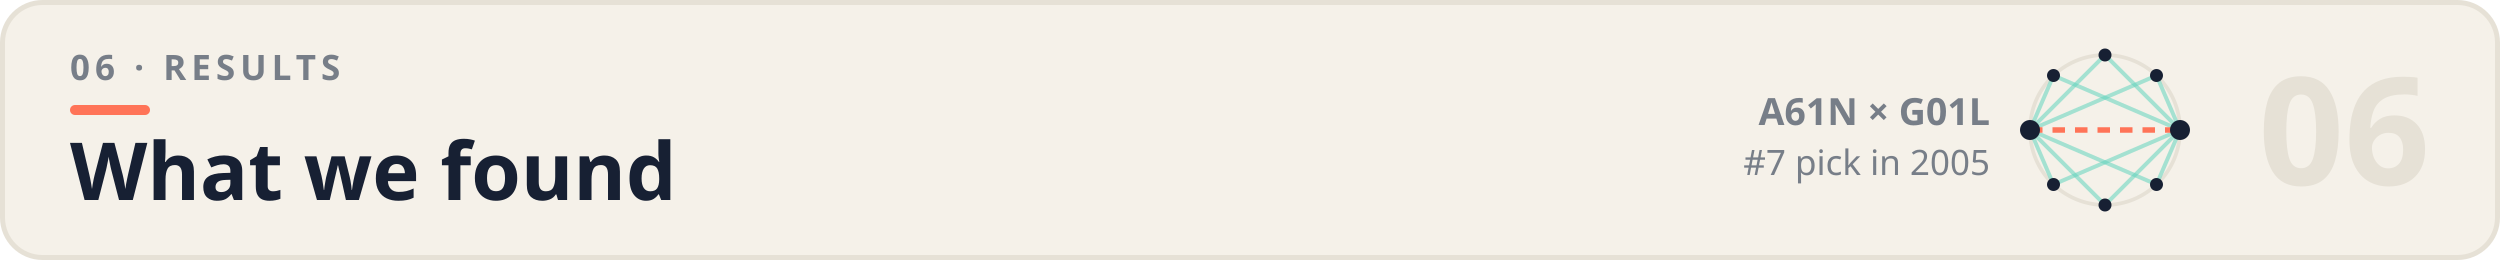
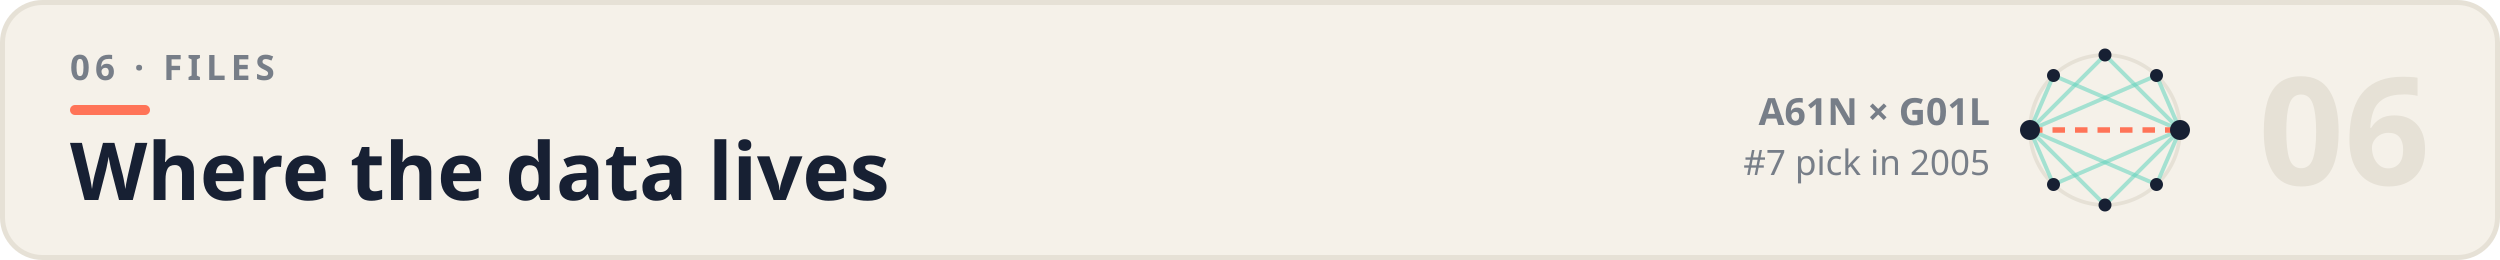
- <svg xmlns="http://www.w3.org/2000/svg" viewBox="0 0 1000 104" width="100%" role="img" aria-label="06. What we found (drawn: A61N and G01L, the graph's #7 pick in 2005)">
+ <svg xmlns="http://www.w3.org/2000/svg" viewBox="0 0 1000 104" width="100%" role="img" aria-label="06. Where the data lives (drawn: A61N and G01L, the graph's #7 pick in 2005)">
  <rect x="1" y="1" width="998" height="102" rx="16" fill="#F5F1E9" stroke="#E6E1D6" stroke-width="2" />
-   <text x="28" y="32" text-anchor="start" font-size="14" font-weight="600" letter-spacing="2" fill="#777E88" font-family="system-ui, -apple-system, 'Segoe UI', 'Noto Sans', Helvetica, Arial, sans-serif">06  ·  RESULTS</text>
+   <text x="28" y="32" text-anchor="start" font-size="14" font-weight="600" letter-spacing="2" fill="#777E88" font-family="system-ui, -apple-system, 'Segoe UI', 'Noto Sans', Helvetica, Arial, sans-serif">06  ·  FILES</text>
  <rect x="28" y="42" width="32" height="4" rx="2" fill="#FF7458" />
-   <text x="28" y="80" font-size="32" font-weight="700" fill="#172033" font-family="system-ui, -apple-system, 'Segoe UI', 'Noto Sans', Helvetica, Arial, sans-serif">What we found</text>
+   <text x="28" y="80" font-size="32" font-weight="700" fill="#172033" font-family="system-ui, -apple-system, 'Segoe UI', 'Noto Sans', Helvetica, Arial, sans-serif">Where the data lives</text>
  <text x="796" y="50.0" text-anchor="end" font-size="15" font-weight="700" fill="#777E88" font-family="system-ui, -apple-system, 'Segoe UI', 'Noto Sans', Helvetica, Arial, sans-serif">A61N × G01L</text>
  <text x="796" y="70.0" text-anchor="end" font-size="14" fill="#777E88" font-family="system-ui, -apple-system, 'Segoe UI', 'Noto Sans', Helvetica, Arial, sans-serif">#7 pick in 2005</text>
  <circle cx="842" cy="52.0" r="30" fill="none" stroke="#E6E1D6" stroke-width="1.5" />
  <line x1="812.0" y1="52.0" x2="821.4" y2="30.2" stroke="#63D3BE" stroke-width="1.6" stroke-opacity="0.55" />
  <line x1="872.0" y1="52.0" x2="821.4" y2="30.2" stroke="#63D3BE" stroke-width="1.6" stroke-opacity="0.55" />
  <line x1="812.0" y1="52.0" x2="842.0" y2="22.0" stroke="#63D3BE" stroke-width="1.6" stroke-opacity="0.55" />
  <line x1="872.0" y1="52.0" x2="842.0" y2="22.0" stroke="#63D3BE" stroke-width="1.6" stroke-opacity="0.55" />
  <line x1="812.0" y1="52.0" x2="862.6" y2="30.2" stroke="#63D3BE" stroke-width="1.6" stroke-opacity="0.55" />
  <line x1="872.0" y1="52.0" x2="862.6" y2="30.2" stroke="#63D3BE" stroke-width="1.6" stroke-opacity="0.55" />
  <line x1="812.0" y1="52.0" x2="821.4" y2="73.8" stroke="#63D3BE" stroke-width="1.6" stroke-opacity="0.55" />
  <line x1="872.0" y1="52.0" x2="821.4" y2="73.8" stroke="#63D3BE" stroke-width="1.6" stroke-opacity="0.55" />
  <line x1="812.0" y1="52.0" x2="842.0" y2="82.0" stroke="#63D3BE" stroke-width="1.6" stroke-opacity="0.55" />
  <line x1="872.0" y1="52.0" x2="842.0" y2="82.0" stroke="#63D3BE" stroke-width="1.6" stroke-opacity="0.55" />
  <line x1="812.0" y1="52.0" x2="862.6" y2="73.8" stroke="#63D3BE" stroke-width="1.6" stroke-opacity="0.55" />
  <line x1="872.0" y1="52.0" x2="862.6" y2="73.8" stroke="#63D3BE" stroke-width="1.6" stroke-opacity="0.55" />
  <line x1="812" y1="52.0" x2="872" y2="52.0" stroke="#FF7458" stroke-width="2.2" stroke-dasharray="5 4" />
  <circle cx="821.4" cy="30.2" r="2.6" fill="#172033" />
  <circle cx="842.0" cy="22.0" r="2.6" fill="#172033" />
  <circle cx="862.6" cy="30.2" r="2.6" fill="#172033" />
  <circle cx="821.4" cy="73.8" r="2.6" fill="#172033" />
  <circle cx="842.0" cy="82.0" r="2.6" fill="#172033" />
  <circle cx="862.6" cy="73.8" r="2.6" fill="#172033" />
  <circle cx="812" cy="52.0" r="4" fill="#172033" />
  <circle cx="872" cy="52.0" r="4" fill="#172033" />
  <text x="972" y="74.0" text-anchor="end" font-size="60" font-weight="700" fill="#E6E1D6" font-family="system-ui, -apple-system, 'Segoe UI', 'Noto Sans', Helvetica, Arial, sans-serif">06</text>
</svg>
